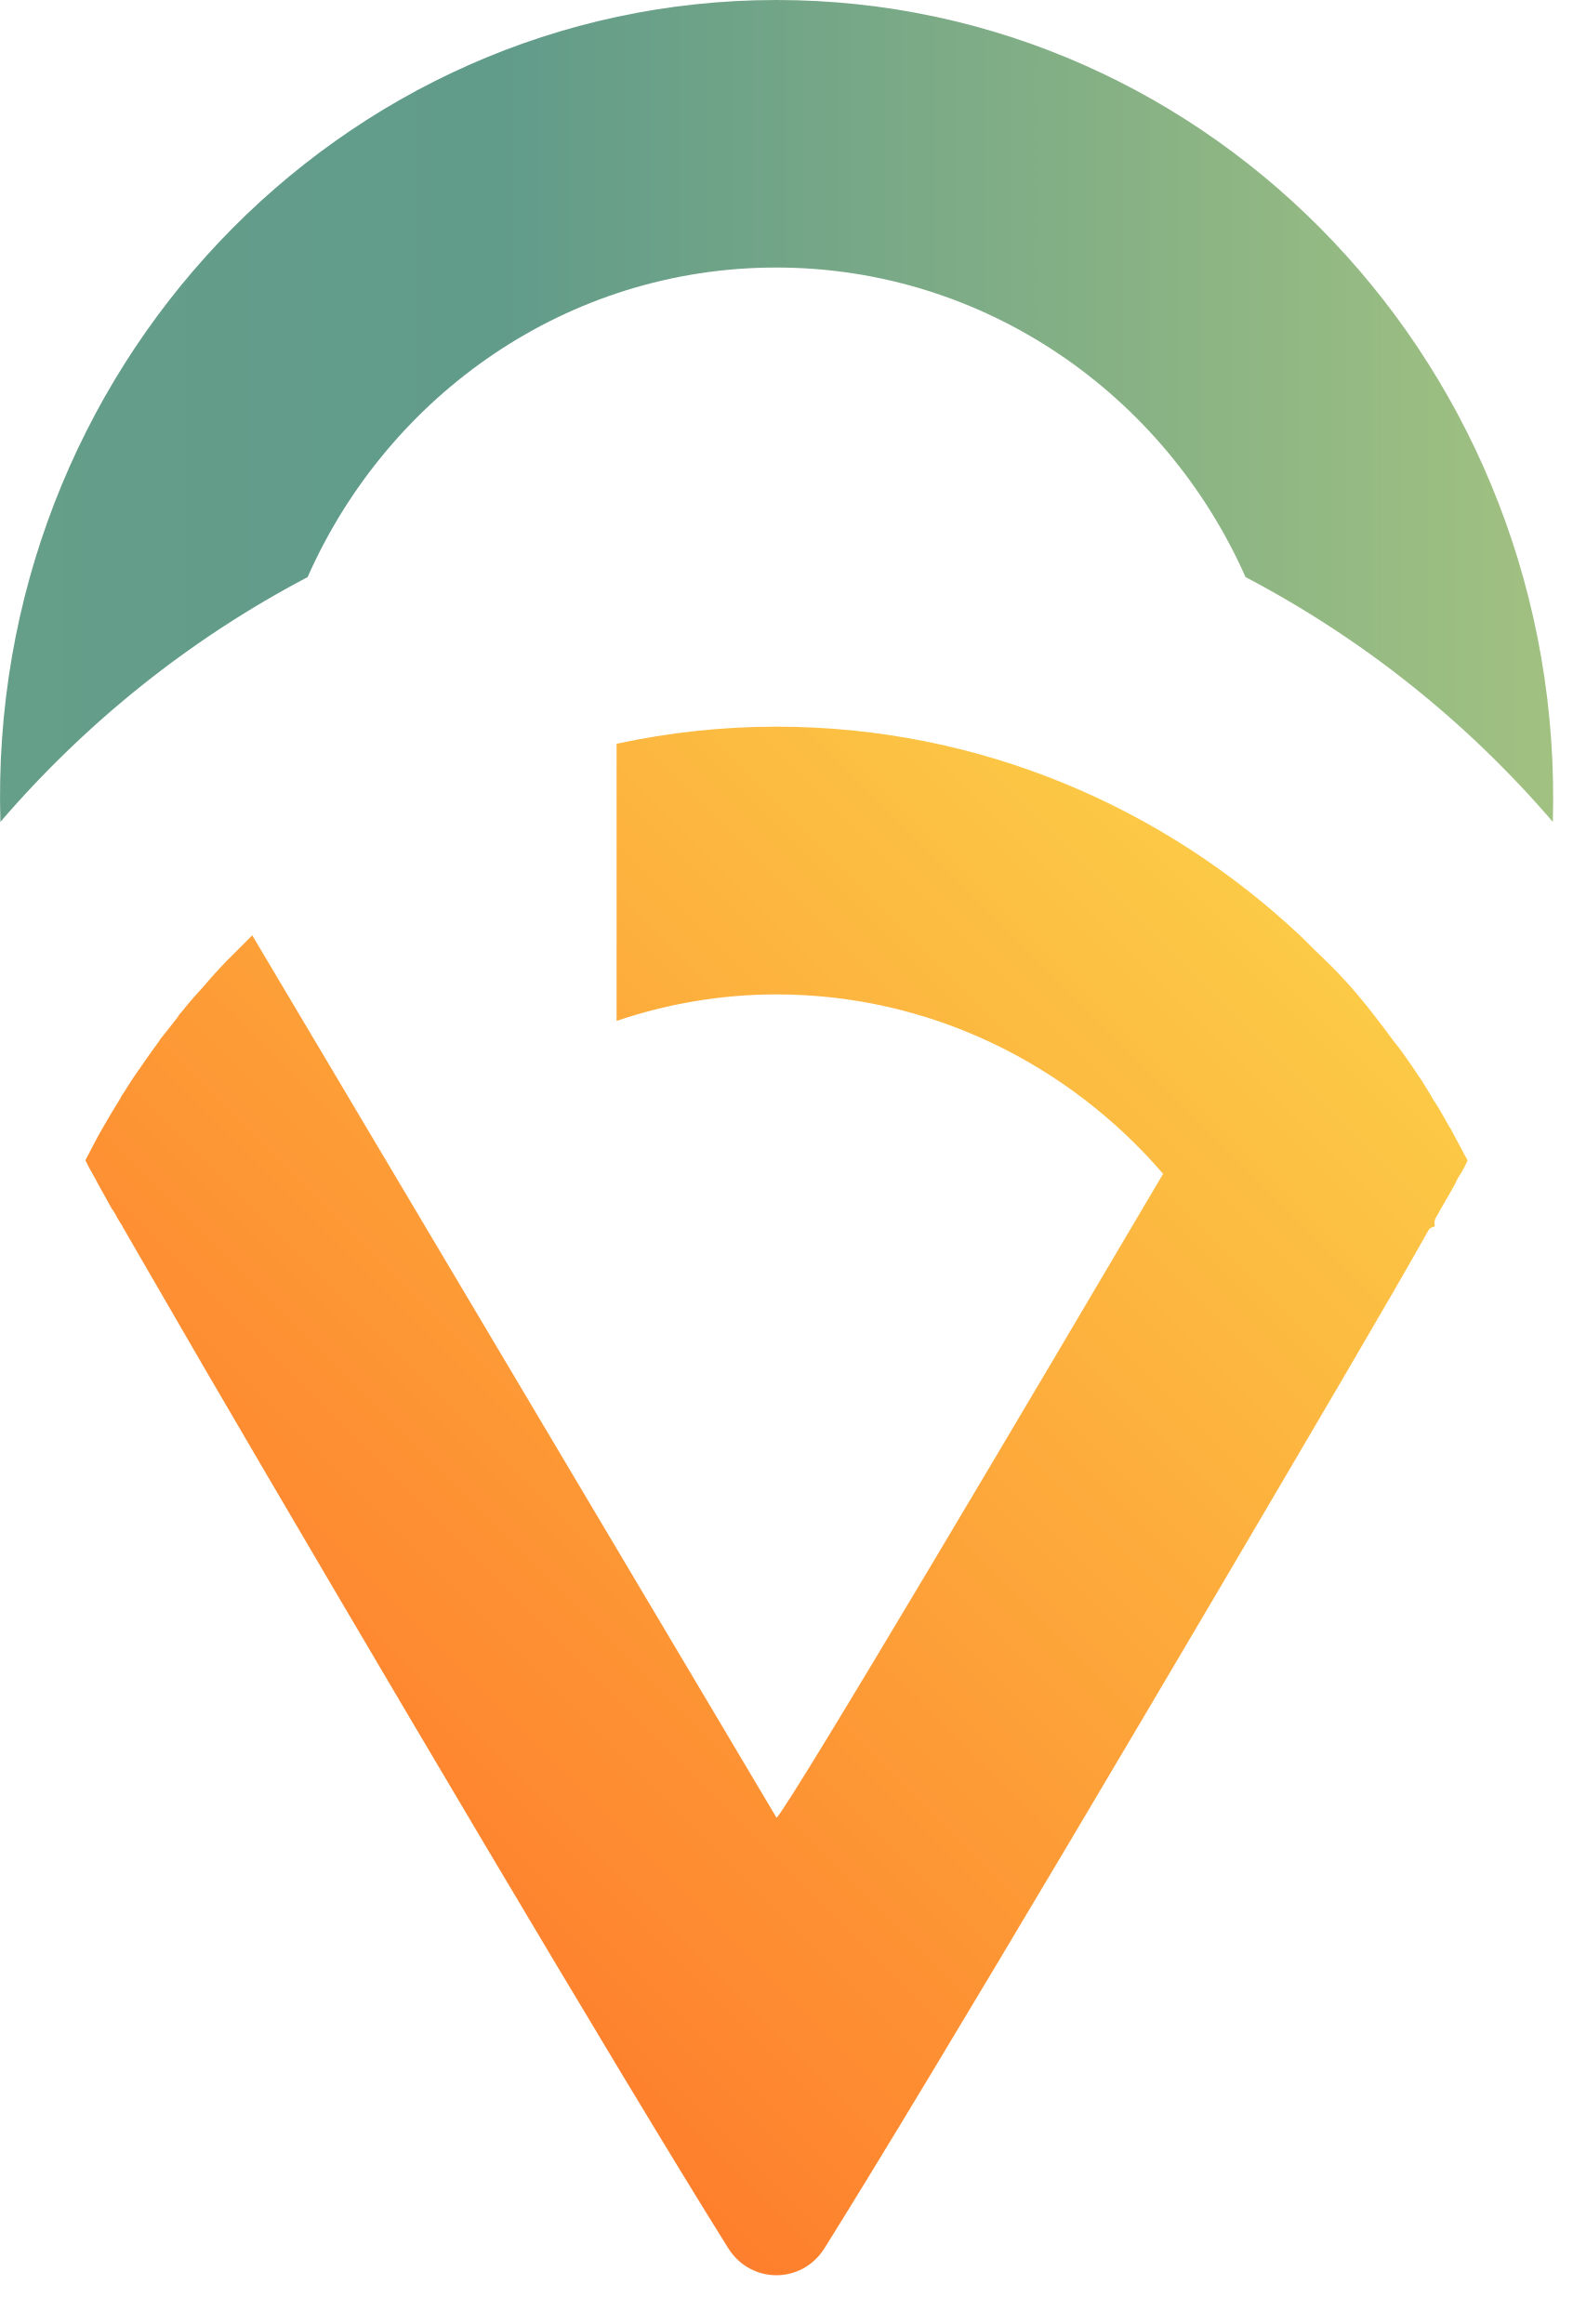
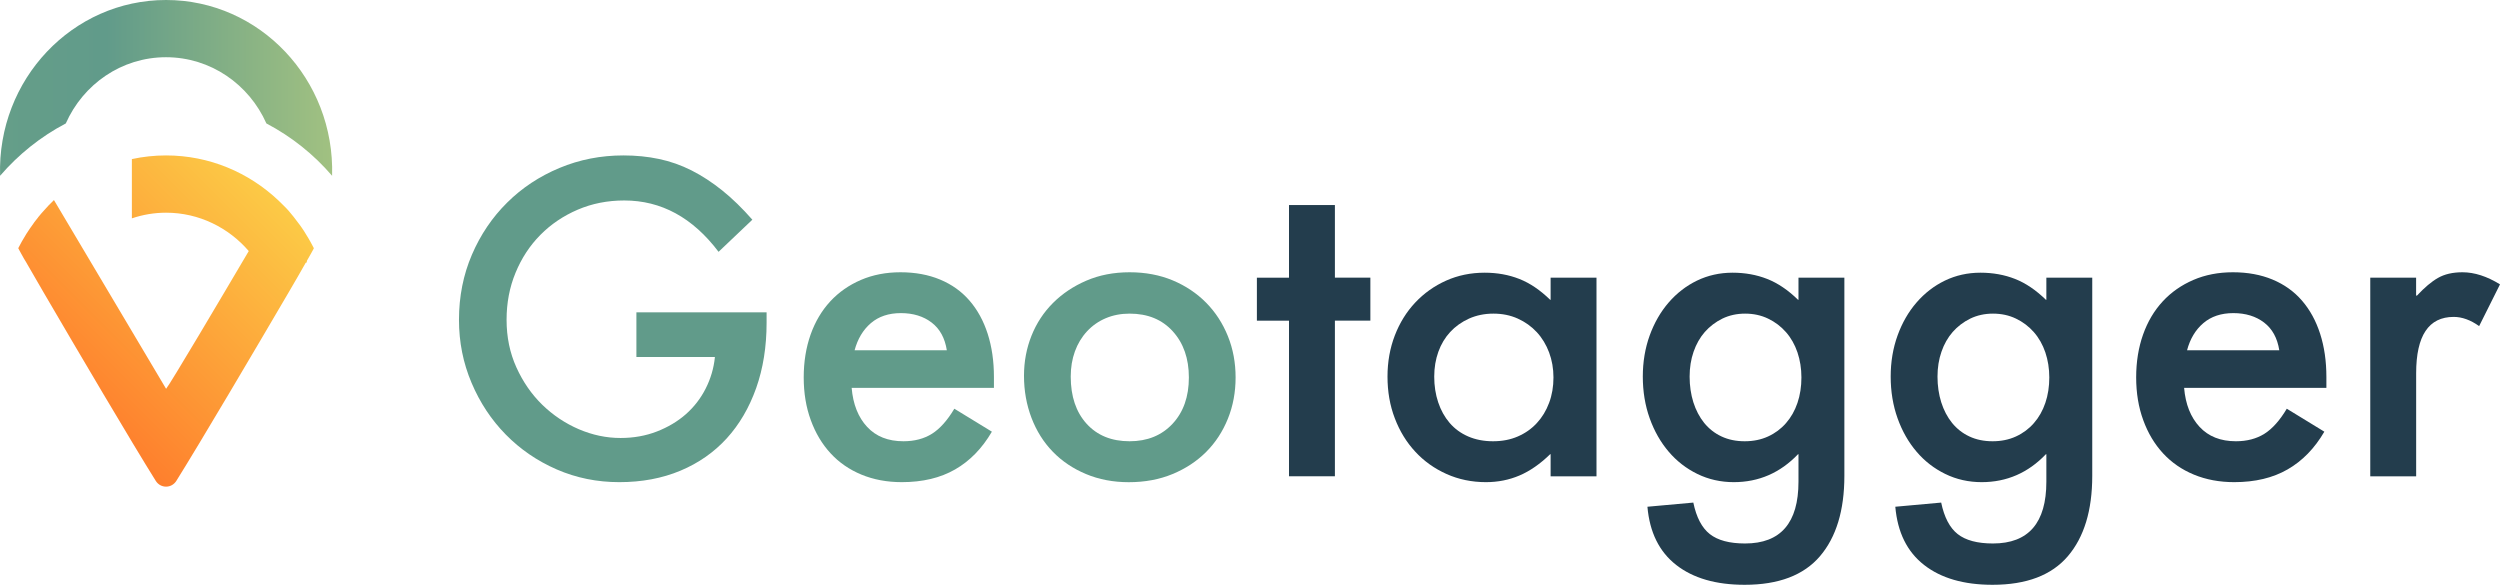
- <svg xmlns="http://www.w3.org/2000/svg" width="23" height="34" viewBox="0 0 23 34" fill="none">
-   <path d="M22.716 12.024C21.458 10.559 19.942 9.347 18.221 8.443C17.038 5.775 14.408 3.914 11.355 3.914C8.302 3.914 5.68 5.775 4.5 8.443C2.78 9.347 1.264 10.562 0.006 12.024C-0.195 5.422 4.968 0 11.358 0C17.753 0 22.908 5.422 22.716 12.024Z" fill="url(#paint0_linear_11_6)" />
-   <path d="M17.015 17.173C15.639 15.573 13.612 14.548 11.358 14.548C10.545 14.548 9.755 14.686 9.02 14.936V10.881C9.784 10.717 10.562 10.631 11.358 10.631C14.324 10.631 17.024 11.803 19.045 13.712C19.157 13.827 19.275 13.939 19.387 14.048C19.637 14.287 19.867 14.551 20.079 14.824C20.183 14.956 20.283 15.088 20.386 15.229C20.478 15.341 20.562 15.461 20.645 15.582C20.688 15.642 20.72 15.694 20.754 15.746C20.763 15.754 20.771 15.771 20.78 15.78C20.837 15.875 20.906 15.978 20.964 16.082C21.055 16.219 21.13 16.357 21.208 16.495C21.216 16.504 21.225 16.512 21.225 16.521C21.308 16.676 21.392 16.831 21.469 16.977C21.452 17.012 21.435 17.055 21.403 17.107C21.394 17.133 21.377 17.15 21.36 17.184C21.334 17.219 21.308 17.27 21.285 17.322C21.211 17.46 21.11 17.624 21.001 17.822C20.975 17.865 20.989 17.94 20.989 17.94C20.989 17.94 20.918 17.968 20.909 17.977C20.616 18.502 20.214 19.192 19.743 19.999C17.483 23.861 13.664 30.331 12.061 32.892C11.731 33.418 10.984 33.418 10.654 32.892C9.052 30.334 5.238 23.87 2.984 20.004C2.516 19.195 2.111 18.497 1.809 17.974C1.801 17.965 1.792 17.948 1.792 17.94C1.766 17.896 1.74 17.862 1.717 17.819C1.691 17.767 1.666 17.724 1.634 17.681C1.559 17.543 1.49 17.423 1.433 17.319C1.407 17.268 1.381 17.216 1.358 17.181C1.341 17.147 1.332 17.13 1.315 17.104C1.289 17.052 1.264 17.009 1.249 16.975C1.332 16.82 1.407 16.665 1.493 16.518C1.577 16.372 1.668 16.216 1.76 16.07C1.769 16.053 1.778 16.027 1.795 16.01C1.869 15.889 1.953 15.76 2.039 15.639C2.131 15.502 2.231 15.364 2.332 15.226C2.332 15.217 2.34 15.209 2.34 15.209C2.432 15.097 2.516 14.985 2.599 14.881C2.616 14.847 2.642 14.821 2.665 14.795C2.765 14.666 2.875 14.545 2.984 14.425C3.093 14.295 3.211 14.166 3.328 14.046L3.69 13.684L11.361 26.595C11.625 26.296 15.163 20.314 17.015 17.173Z" fill="url(#paint1_linear_11_6)" />
+ <svg xmlns="http://www.w3.org/2000/svg" width="171" height="40" viewBox="0 0 171 40" fill="none">
+   <path d="M22.716 12.024C21.458 10.559 19.942 9.347 18.221 8.443C17.038 5.775 14.408 3.914 11.355 3.914C8.302 3.914 5.68 5.775 4.5 8.443C2.78 9.347 1.264 10.562 0.006 12.024C-0.195 5.422 4.968 0 11.358 0C17.753 0 22.908 5.422 22.716 12.024Z" fill="url(#paint0_linear_11_4)" />
+   <path d="M17.015 17.173C15.639 15.573 13.612 14.548 11.358 14.548C10.545 14.548 9.755 14.686 9.02 14.936V10.881C9.784 10.717 10.562 10.631 11.358 10.631C14.324 10.631 17.024 11.803 19.045 13.712C19.157 13.827 19.275 13.939 19.387 14.048C19.637 14.287 19.867 14.551 20.079 14.824C20.183 14.956 20.283 15.088 20.386 15.229C20.478 15.341 20.562 15.461 20.645 15.582C20.688 15.642 20.72 15.694 20.754 15.746C20.763 15.754 20.771 15.771 20.78 15.78C20.837 15.875 20.906 15.978 20.964 16.082C21.055 16.219 21.13 16.357 21.208 16.495C21.216 16.504 21.225 16.512 21.225 16.521C21.308 16.676 21.392 16.831 21.469 16.977C21.452 17.012 21.435 17.055 21.403 17.107C21.394 17.133 21.377 17.15 21.36 17.184C21.334 17.219 21.308 17.27 21.285 17.322C21.211 17.46 21.11 17.624 21.001 17.822C20.975 17.865 20.989 17.94 20.989 17.94C20.989 17.94 20.918 17.968 20.909 17.977C20.616 18.502 20.214 19.192 19.743 19.999C17.483 23.861 13.664 30.331 12.061 32.892C11.731 33.418 10.984 33.418 10.654 32.892C9.052 30.334 5.238 23.87 2.984 20.004C2.516 19.195 2.111 18.497 1.809 17.974C1.801 17.965 1.792 17.948 1.792 17.94C1.766 17.896 1.74 17.862 1.717 17.819C1.691 17.767 1.666 17.724 1.634 17.681C1.559 17.543 1.49 17.423 1.433 17.319C1.407 17.268 1.381 17.216 1.358 17.181C1.341 17.147 1.332 17.13 1.315 17.104C1.289 17.052 1.264 17.009 1.249 16.975C1.332 16.82 1.407 16.665 1.493 16.518C1.577 16.372 1.668 16.216 1.76 16.07C1.769 16.053 1.778 16.027 1.795 16.01C1.869 15.889 1.953 15.76 2.039 15.639C2.131 15.502 2.231 15.364 2.332 15.226C2.332 15.217 2.34 15.209 2.34 15.209C2.432 15.097 2.516 14.985 2.599 14.881C2.616 14.847 2.642 14.821 2.665 14.795C2.765 14.666 2.875 14.545 2.984 14.425C3.093 14.295 3.211 14.166 3.328 14.046L3.69 13.684L11.361 26.595C11.625 26.296 15.163 20.314 17.015 17.173Z" fill="url(#paint1_linear_11_4)" />
+   <path d="M31.394 21.877C31.394 20.277 31.69 18.795 32.278 17.423C32.867 16.053 33.671 14.864 34.691 13.856C35.707 12.848 36.902 12.058 38.272 11.487C39.641 10.915 41.097 10.631 42.639 10.631C43.495 10.631 44.308 10.711 45.081 10.875C45.85 11.036 46.594 11.3 47.306 11.659C48.018 12.021 48.719 12.478 49.405 13.029C50.092 13.58 50.775 14.247 51.461 15.028L49.15 17.224C47.381 14.884 45.23 13.712 42.7 13.712C41.557 13.712 40.497 13.922 39.518 14.341C38.539 14.761 37.686 15.335 36.962 16.067C36.238 16.799 35.673 17.661 35.265 18.652C34.854 19.642 34.65 20.716 34.65 21.877C34.65 23.057 34.874 24.142 35.322 25.13C35.77 26.121 36.359 26.971 37.091 27.686C37.824 28.398 38.656 28.955 39.59 29.358C40.523 29.757 41.474 29.958 42.444 29.958C43.337 29.958 44.167 29.811 44.928 29.515C45.689 29.22 46.35 28.826 46.913 28.332C47.473 27.838 47.926 27.253 48.268 26.578C48.61 25.903 48.819 25.194 48.897 24.45V24.421H43.53V21.363H52.435V22.075C52.435 23.712 52.197 25.199 51.723 26.543C51.246 27.884 50.577 29.03 49.71 29.983C48.842 30.934 47.788 31.672 46.542 32.195C45.296 32.717 43.903 32.979 42.361 32.979C40.839 32.979 39.412 32.689 38.079 32.109C36.747 31.529 35.587 30.733 34.596 29.725C33.605 28.717 32.827 27.537 32.255 26.187C31.681 24.834 31.394 23.399 31.394 21.877Z" fill="#619B8A" />
+   <path d="M61.593 18.623C62.601 18.623 63.505 18.79 64.304 19.123C65.102 19.456 65.774 19.935 66.317 20.564C66.86 21.193 67.273 21.948 67.558 22.833C67.842 23.717 67.985 24.702 67.985 25.788V26.529H58.253C58.348 27.652 58.701 28.542 59.31 29.197C59.919 29.854 60.746 30.182 61.794 30.182C62.555 30.182 63.207 30.009 63.75 29.668C64.292 29.326 64.801 28.754 65.277 27.956L67.845 29.527C67.178 30.67 66.34 31.529 65.332 32.108C64.324 32.689 63.106 32.979 61.679 32.979C60.671 32.979 59.752 32.806 58.925 32.465C58.098 32.123 57.394 31.638 56.814 31.009C56.234 30.38 55.781 29.625 55.459 28.74C55.134 27.856 54.974 26.879 54.974 25.814C54.974 24.748 55.132 23.772 55.444 22.887C55.758 22.003 56.206 21.248 56.786 20.619C57.366 19.99 58.066 19.502 58.885 19.148C59.7 18.798 60.605 18.623 61.593 18.623ZM58.454 23.959H64.763C64.631 23.12 64.284 22.488 63.721 22.06C63.161 21.633 62.46 21.417 61.622 21.417C60.783 21.417 60.1 21.647 59.566 22.104C59.034 22.56 58.664 23.18 58.454 23.959Z" fill="#619B8A" />
+   <path d="M70.041 25.702C70.041 24.731 70.214 23.818 70.555 22.962C70.897 22.106 71.388 21.36 72.026 20.722C72.663 20.085 73.424 19.576 74.309 19.195C75.193 18.815 76.178 18.623 77.264 18.623C78.349 18.623 79.334 18.81 80.219 19.18C81.103 19.551 81.864 20.062 82.502 20.708C83.139 21.354 83.633 22.115 83.987 22.991C84.34 23.867 84.515 24.809 84.515 25.817C84.515 26.825 84.34 27.767 83.987 28.642C83.633 29.518 83.139 30.273 82.502 30.911C81.864 31.549 81.098 32.054 80.205 32.424C79.311 32.795 78.312 32.982 77.207 32.982C76.141 32.982 75.165 32.795 74.28 32.424C73.396 32.054 72.638 31.546 72.011 30.897C71.383 30.251 70.897 29.478 70.555 28.585C70.214 27.689 70.041 26.73 70.041 25.702ZM73.238 25.759C73.238 27.112 73.6 28.186 74.323 28.984C75.047 29.782 76.026 30.182 77.264 30.182C78.481 30.182 79.461 29.782 80.205 28.984C80.948 28.186 81.319 27.129 81.319 25.817C81.319 24.524 80.951 23.471 80.219 22.663C79.487 21.854 78.502 21.452 77.264 21.452C76.675 21.452 76.132 21.555 75.636 21.765C75.142 21.974 74.714 22.273 74.352 22.663C73.99 23.054 73.715 23.511 73.525 24.033C73.335 24.556 73.238 25.13 73.238 25.759Z" fill="#619B8A" />
+   <path d="M88.168 18.994V14.025H91.307V18.991H93.733V21.931H91.307V32.577H88.168V21.934H85.971V18.994H88.168Z" fill="#233D4D" />
+   <path d="M94.905 25.759C94.905 24.751 95.072 23.815 95.405 22.948C95.738 22.084 96.203 21.331 96.803 20.694C97.403 20.056 98.107 19.556 98.914 19.195C99.724 18.833 100.602 18.652 101.553 18.652C102.409 18.652 103.199 18.795 103.922 19.08C104.646 19.364 105.349 19.841 106.033 20.507H106.062V18.994H109.2V32.58H106.062V31.066H106.033C105.349 31.732 104.649 32.218 103.937 32.522C103.224 32.827 102.458 32.979 101.639 32.979C100.669 32.979 99.77 32.792 98.943 32.422C98.116 32.051 97.4 31.543 96.803 30.894C96.203 30.248 95.738 29.487 95.405 28.611C95.069 27.738 94.905 26.784 94.905 25.759ZM98.101 25.759C98.101 26.388 98.19 26.971 98.371 27.514C98.552 28.057 98.813 28.528 99.155 28.927C99.497 29.326 99.922 29.636 100.424 29.854C100.93 30.073 101.496 30.182 102.122 30.182C102.751 30.182 103.316 30.073 103.819 29.854C104.324 29.636 104.755 29.332 105.117 28.941C105.479 28.55 105.76 28.091 105.958 27.557C106.159 27.026 106.257 26.443 106.257 25.817C106.257 25.208 106.156 24.636 105.958 24.105C105.757 23.574 105.479 23.111 105.117 22.721C104.755 22.33 104.321 22.02 103.819 21.793C103.313 21.564 102.759 21.452 102.15 21.452C101.542 21.452 100.984 21.567 100.479 21.793C99.974 22.023 99.546 22.328 99.195 22.707C98.842 23.089 98.572 23.539 98.383 24.062C98.196 24.585 98.101 25.15 98.101 25.759Z" fill="#233D4D" />
+   <path d="M118.508 18.652C119.363 18.652 120.153 18.795 120.877 19.08C121.601 19.364 122.304 19.841 122.988 20.507H123.016V18.994H126.155V32.551C126.155 34.911 125.598 36.741 124.487 38.044C123.372 39.348 121.655 40 119.335 40C117.373 40 115.814 39.549 114.654 38.645C113.494 37.74 112.836 36.413 112.684 34.661L115.823 34.377C116.032 35.385 116.408 36.103 116.951 36.531C117.494 36.959 118.298 37.174 119.363 37.174C121.799 37.174 123.016 35.764 123.016 32.95V31.066H122.988C121.77 32.341 120.305 32.979 118.591 32.979C117.698 32.979 116.868 32.792 116.107 32.422C115.346 32.051 114.688 31.543 114.137 30.894C113.586 30.248 113.152 29.487 112.839 28.611C112.526 27.735 112.368 26.784 112.368 25.756C112.368 24.748 112.526 23.812 112.839 22.945C113.152 22.081 113.586 21.328 114.137 20.691C114.688 20.053 115.334 19.553 116.078 19.192C116.825 18.833 117.635 18.652 118.508 18.652ZM119.338 30.182C119.926 30.182 120.46 30.073 120.937 29.854C121.414 29.636 121.822 29.332 122.163 28.941C122.505 28.55 122.766 28.091 122.947 27.557C123.128 27.026 123.217 26.443 123.217 25.817C123.217 25.208 123.125 24.636 122.947 24.105C122.766 23.574 122.505 23.111 122.163 22.721C121.822 22.33 121.411 22.02 120.937 21.793C120.46 21.564 119.938 21.452 119.366 21.452C118.795 21.452 118.278 21.567 117.81 21.793C117.345 22.023 116.943 22.328 116.609 22.707C116.276 23.089 116.021 23.539 115.84 24.062C115.659 24.585 115.57 25.15 115.57 25.759C115.57 26.388 115.656 26.971 115.825 27.514C115.998 28.057 116.245 28.528 116.566 28.927C116.891 29.326 117.284 29.636 117.752 29.854C118.218 30.073 118.746 30.182 119.338 30.182Z" fill="#233D4D" />
+   <path d="M135.462 18.652C136.318 18.652 137.108 18.795 137.832 19.08C138.555 19.364 139.259 19.841 139.942 20.507H139.971V18.994H143.11V32.551C143.11 34.911 142.553 36.741 141.441 38.044C140.327 39.348 138.61 40 136.289 40C134.328 40 132.769 39.549 131.609 38.645C130.448 37.74 129.791 36.413 129.639 34.661L132.777 34.377C132.987 35.385 133.363 36.103 133.906 36.531C134.449 36.959 135.253 37.174 136.318 37.174C138.753 37.174 139.971 35.764 139.971 32.95V31.066H139.942C138.725 32.341 137.26 32.979 135.546 32.979C134.653 32.979 133.823 32.792 133.062 32.422C132.301 32.051 131.643 31.543 131.092 30.894C130.54 30.248 130.107 29.487 129.794 28.611C129.481 27.735 129.323 26.784 129.323 25.756C129.323 24.748 129.481 23.812 129.794 22.945C130.107 22.081 130.54 21.328 131.092 20.691C131.643 20.053 132.289 19.553 133.033 19.192C133.78 18.833 134.589 18.652 135.462 18.652ZM136.292 30.182C136.881 30.182 137.415 30.073 137.892 29.854C138.369 29.636 138.776 29.332 139.118 28.941C139.46 28.55 139.721 28.091 139.902 27.557C140.083 27.026 140.172 26.443 140.172 25.817C140.172 25.208 140.08 24.636 139.902 24.105C139.721 23.574 139.46 23.111 139.118 22.721C138.776 22.33 138.366 22.02 137.892 21.793C137.415 21.564 136.893 21.452 136.321 21.452C135.75 21.452 135.233 21.567 134.765 21.793C134.299 22.023 133.897 22.328 133.564 22.707C133.231 23.089 132.975 23.539 132.795 24.062C132.614 24.585 132.525 25.15 132.525 25.759C132.525 26.388 132.611 26.971 132.78 27.514C132.952 28.057 133.199 28.528 133.521 28.927C133.846 29.326 134.239 29.636 134.707 29.854C135.172 30.073 135.701 30.182 136.292 30.182Z" fill="#233D4D" />
+   <path d="M152.733 18.623C153.741 18.623 154.646 18.79 155.444 19.123C156.242 19.456 156.914 19.935 157.457 20.564C158 21.193 158.413 21.948 158.698 22.833C158.982 23.717 159.125 24.702 159.125 25.788V26.529H149.393C149.488 27.652 149.841 28.542 150.45 29.197C151.059 29.854 151.886 30.182 152.934 30.182C153.695 30.182 154.347 30.009 154.89 29.668C155.432 29.326 155.941 28.754 156.417 27.956L158.985 29.527C158.319 30.67 157.48 31.529 156.472 32.108C155.464 32.689 154.246 32.979 152.819 32.979C151.811 32.979 150.892 32.806 150.065 32.465C149.238 32.123 148.535 31.638 147.954 31.009C147.374 30.38 146.921 29.625 146.599 28.74C146.274 27.856 146.114 26.879 146.114 25.814C146.114 24.748 146.272 23.772 146.585 22.887C146.898 22.003 147.346 21.248 147.926 20.619C148.506 19.99 149.207 19.502 150.025 19.148C150.838 18.798 151.742 18.623 152.733 18.623ZM149.594 23.959H155.903C155.771 23.12 155.424 22.488 154.861 22.06C154.301 21.633 153.6 21.417 152.762 21.417C151.923 21.417 151.24 21.647 150.706 22.104C150.171 22.56 149.801 23.18 149.594 23.959Z" fill="#233D4D" />
+   <path d="M162.124 18.994H165.262V20.22H165.32C165.834 19.668 166.313 19.263 166.761 19.008C167.209 18.752 167.764 18.623 168.433 18.623C169.251 18.623 170.107 18.899 171 19.45L169.573 22.305C168.984 21.885 168.401 21.676 167.833 21.676C166.121 21.676 165.265 22.959 165.265 25.529V32.58H162.126V18.994H162.124Z" fill="#233D4D" />
  <defs>
-     <linearGradient id="paint0_linear_11_6" x1="0" y1="6.012" x2="22.721" y2="6.012" gradientUnits="userSpaceOnUse">
+     <linearGradient id="paint0_linear_11_4" x1="0" y1="6.012" x2="22.721" y2="6.012" gradientUnits="userSpaceOnUse">
      <stop stop-color="#659E89" />
      <stop offset="0.321" stop-color="#619B8A" />
      <stop offset="1" stop-color="#A1C181" />
    </linearGradient>
-     <linearGradient id="paint1_linear_11_6" x1="4.453" y1="26.725" x2="18.26" y2="12.918" gradientUnits="userSpaceOnUse">
+     <linearGradient id="paint1_linear_11_4" x1="4.453" y1="26.725" x2="18.26" y2="12.918" gradientUnits="userSpaceOnUse">
      <stop stop-color="#FE7F2D" />
      <stop offset="1" stop-color="#FCCA46" />
    </linearGradient>
  </defs>
</svg>
